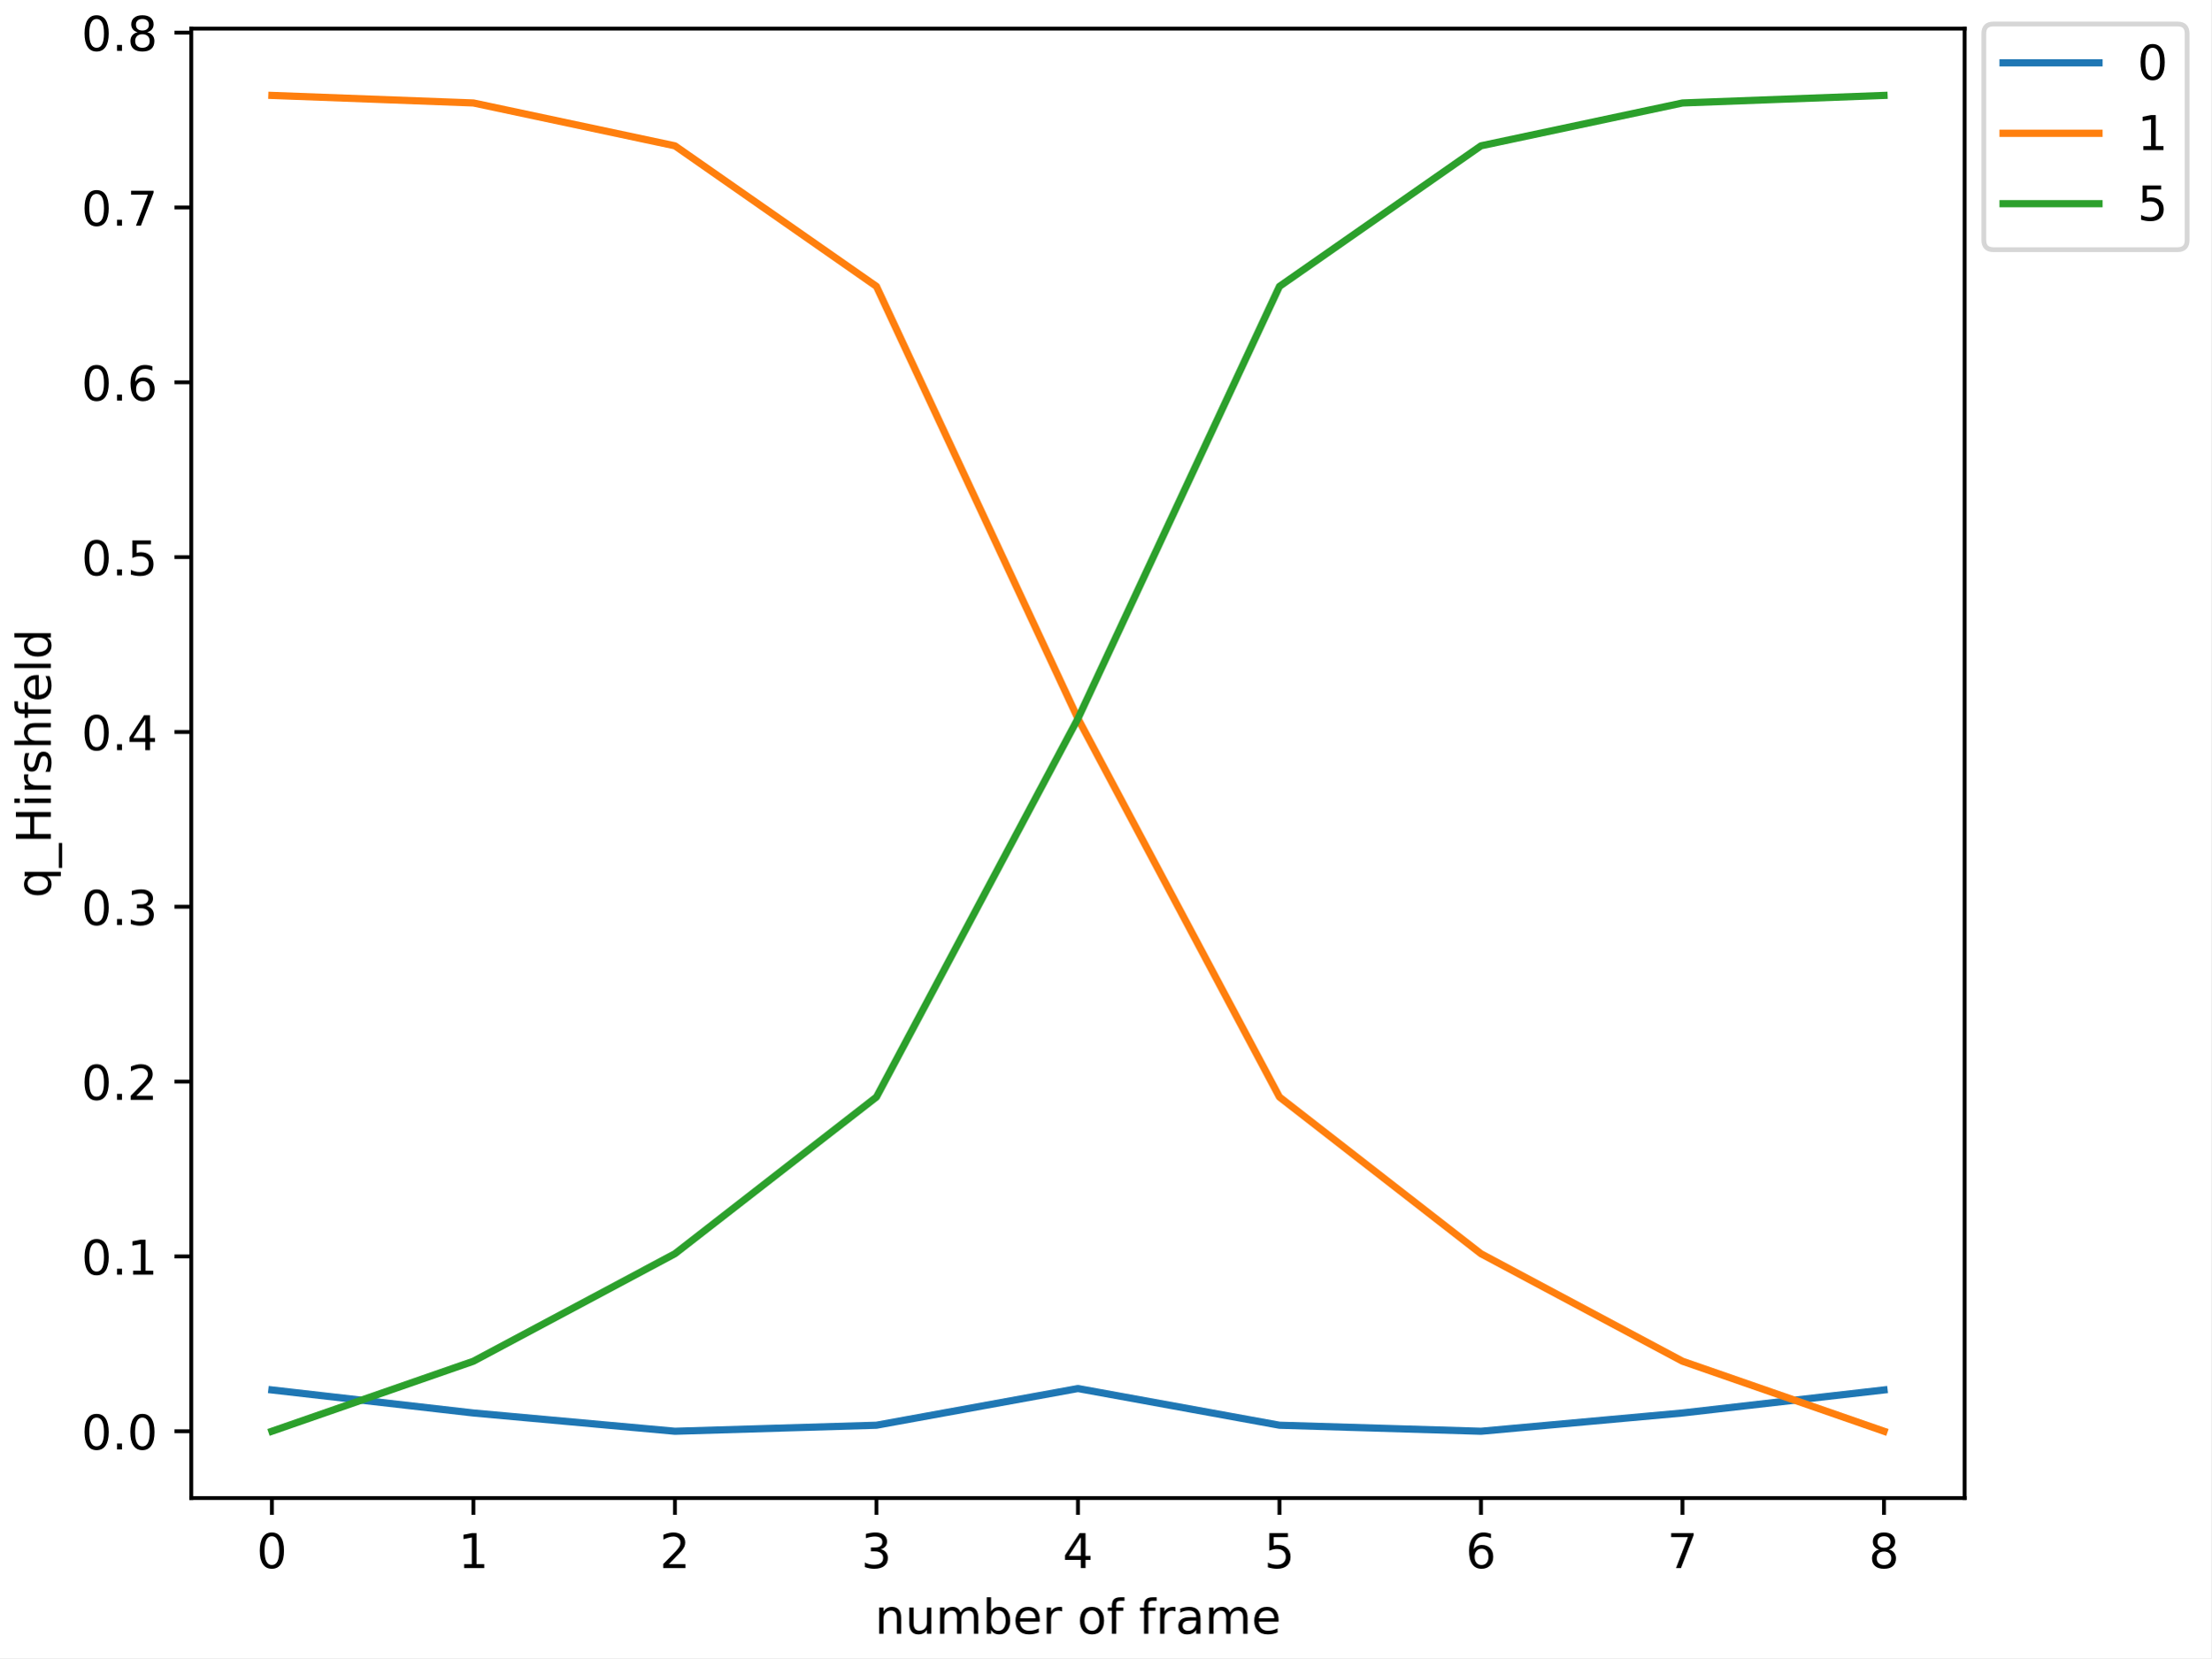
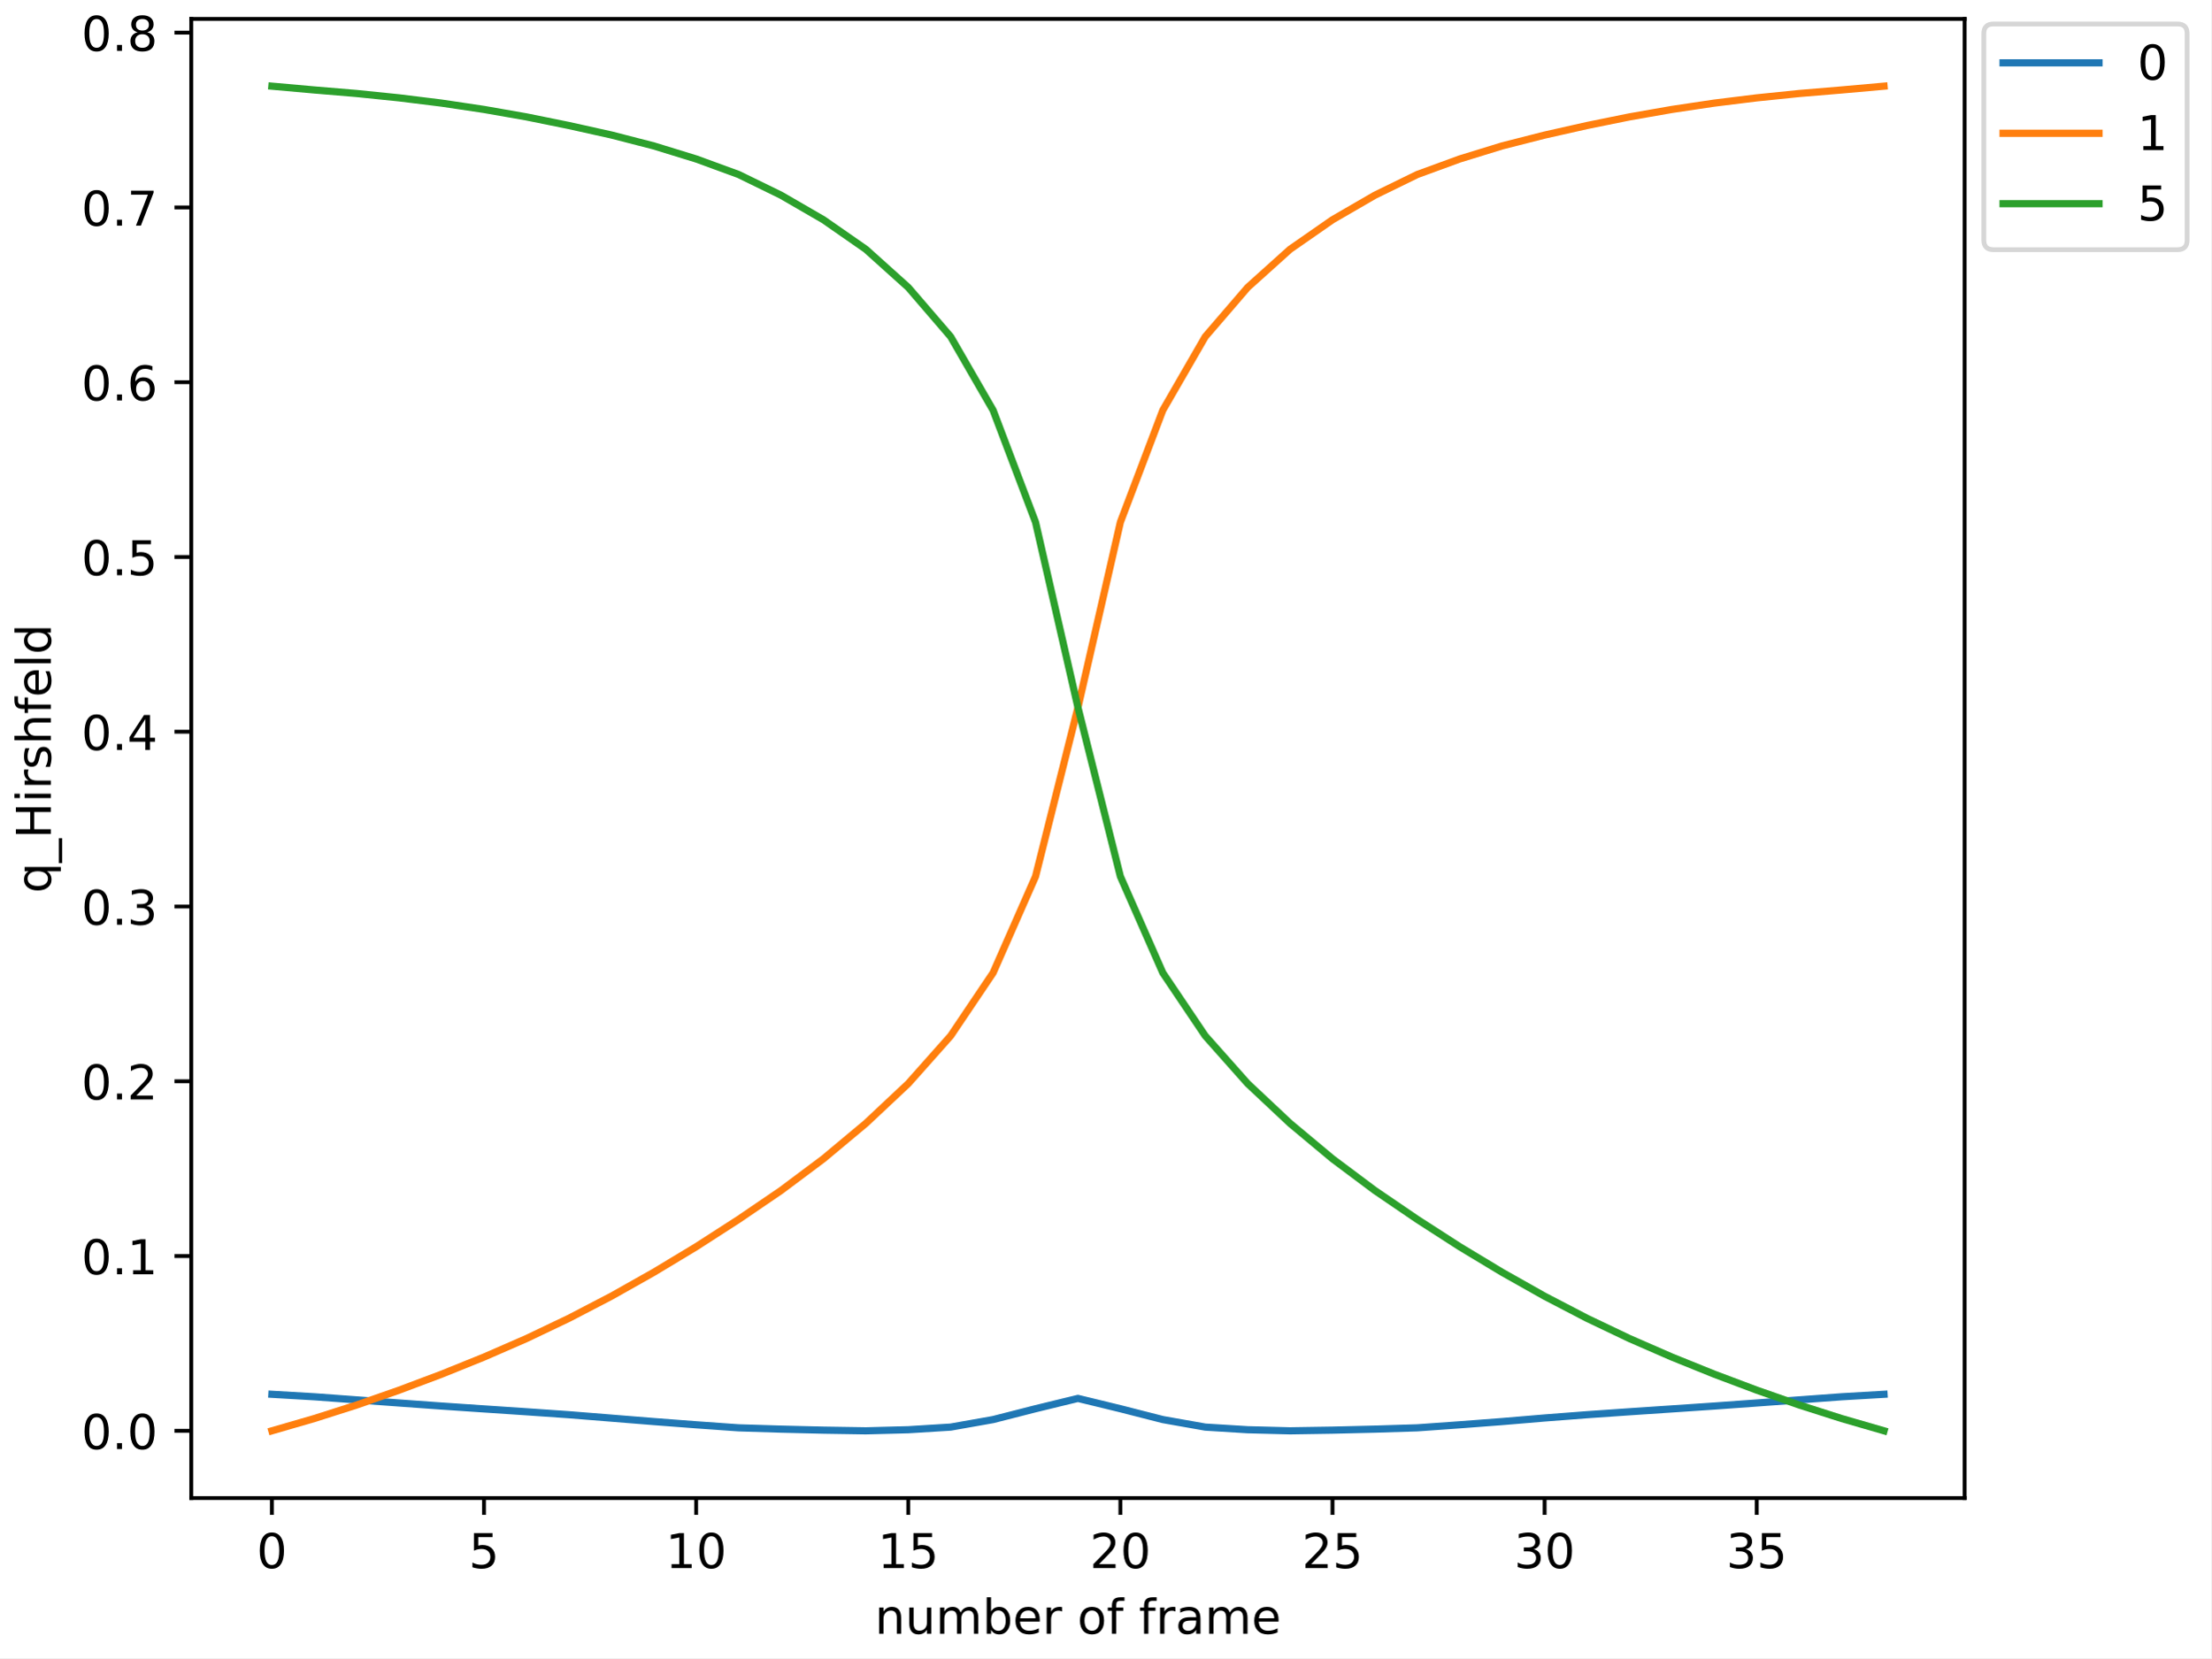
<svg xmlns="http://www.w3.org/2000/svg" xmlns:xlink="http://www.w3.org/1999/xlink" width="460.8pt" height="345.6pt" viewBox="0 0 460.8 345.6" version="1.1">
  <defs>
    <style type="text/css">*{stroke-linejoin: round; stroke-linecap: butt}</style>
  </defs>
  <g id="figure_1">
    <g id="patch_1">
      <path d="M 0 345.6  L 460.8 345.6  L 460.8 0  L 0 0  z " style="fill: #ffffff" />
    </g>
    <g id="axes_1">
      <g id="patch_2">
-         <path d="M 39.86 312.244  L 409.437 312.244  L 409.437 5.964  L 39.86 5.964  z " style="fill: #ffffff" />
+         <path d="M 39.86 312.244  L 409.437 312.244  L 409.437 3.944  L 39.86 3.944  z " style="fill: #ffffff" />
      </g>
      <g id="matplotlib.axis_1">
        <g id="xtick_1">
          <g id="line2d_1">
            <defs>
-               <path id="m6c559a8541" d="M 0 0  L 0 3.5  " style="stroke: #000000; stroke-width: 0.8" />
+               <path id="m6c565dc58a" d="M 0 0  L 0 3.5  " style="stroke: #000000; stroke-width: 0.8" />
            </defs>
            <g>
-               <use xlink:href="#m6c559a8541" x="56.659" y="312.244" style="stroke: #000000; stroke-width: 0.8" />
+               <use xlink:href="#m6c565dc58a" x="56.659" y="312.244" style="stroke: #000000; stroke-width: 0.8" />
            </g>
          </g>
          <g id="text_1">
            <g transform="translate(53.47733 326.8419) scale(0.1 -0.1)">
              <defs>
                <path id="DejaVuSans-30" d="M 2034 4250  Q 1547 4250 1301 3770  Q 1056 3291 1056 2328  Q 1056 1369 1301 889  Q 1547 409 2034 409  Q 2525 409 2770 889  Q 3016 1369 3016 2328  Q 3016 3291 2770 3770  Q 2525 4250 2034 4250  z M 2034 4750  Q 2819 4750 3233 4129  Q 3647 3509 3647 2328  Q 3647 1150 3233 529  Q 2819 -91 2034 -91  Q 1250 -91 836 529  Q 422 1150 422 2328  Q 422 3509 836 4129  Q 1250 4750 2034 4750  z " transform="scale(0.015625)" />
              </defs>
              <use xlink:href="#DejaVuSans-30" />
            </g>
          </g>
        </g>
        <g id="xtick_2">
          <g id="line2d_2">
            <g>
-               <use xlink:href="#m6c559a8541" x="98.656" y="312.244" style="stroke: #000000; stroke-width: 0.8" />
+               <use xlink:href="#m6c565dc58a" x="100.866" y="312.244" style="stroke: #000000; stroke-width: 0.8" />
            </g>
          </g>
          <g id="text_2">
-             <g transform="translate(95.47473 326.8419) scale(0.1 -0.1)">
-               <defs>
-                 <path id="DejaVuSans-31" d="M 794 531  L 1825 531  L 1825 4091  L 703 3866  L 703 4441  L 1819 4666  L 2450 4666  L 2450 531  L 3481 531  L 3481 0  L 794 0  L 794 531  z " transform="scale(0.015625)" />
-               </defs>
-               <use xlink:href="#DejaVuSans-31" />
+             <g transform="translate(97.68512 326.8419) scale(0.1 -0.1)">
+               <defs>
+                 <path id="DejaVuSans-35" d="M 691 4666  L 3169 4666  L 3169 4134  L 1269 4134  L 1269 2991  Q 1406 3038 1543 3061  Q 1681 3084 1819 3084  Q 2600 3084 3056 2656  Q 3513 2228 3513 1497  Q 3513 744 3044 326  Q 2575 -91 1722 -91  Q 1428 -91 1123 -41  Q 819 9 494 109  L 494 744  Q 775 591 1075 516  Q 1375 441 1709 441  Q 2250 441 2565 725  Q 2881 1009 2881 1497  Q 2881 1984 2565 2268  Q 2250 2553 1709 2553  Q 1456 2553 1204 2497  Q 953 2441 691 2322  L 691 4666  z " transform="scale(0.015625)" />
+               </defs>
+               <use xlink:href="#DejaVuSans-35" />
            </g>
          </g>
        </g>
        <g id="xtick_3">
          <g id="line2d_3">
            <g>
-               <use xlink:href="#m6c559a8541" x="140.653" y="312.244" style="stroke: #000000; stroke-width: 0.8" />
+               <use xlink:href="#m6c565dc58a" x="145.074" y="312.244" style="stroke: #000000; stroke-width: 0.8" />
            </g>
          </g>
          <g id="text_3">
-             <g transform="translate(137.4721 326.8419) scale(0.1 -0.1)">
-               <defs>
-                 <path id="DejaVuSans-32" d="M 1228 531  L 3431 531  L 3431 0  L 469 0  L 469 531  Q 828 903 1448 1529  Q 2069 2156 2228 2338  Q 2531 2678 2651 2914  Q 2772 3150 2772 3378  Q 2772 3750 2511 3984  Q 2250 4219 1831 4219  Q 1534 4219 1204 4116  Q 875 4013 500 3803  L 500 4441  Q 881 4594 1212 4672  Q 1544 4750 1819 4750  Q 2544 4750 2975 4387  Q 3406 4025 3406 3419  Q 3406 3131 3298 2873  Q 3191 2616 2906 2266  Q 2828 2175 2409 1742  Q 1991 1309 1228 531  z " transform="scale(0.015625)" />
-               </defs>
-               <use xlink:href="#DejaVuSans-32" />
+             <g transform="translate(138.7117 326.8419) scale(0.1 -0.1)">
+               <defs>
+                 <path id="DejaVuSans-31" d="M 794 531  L 1825 531  L 1825 4091  L 703 3866  L 703 4441  L 1819 4666  L 2450 4666  L 2450 531  L 3481 531  L 3481 0  L 794 0  L 794 531  z " transform="scale(0.015625)" />
+               </defs>
+               <use xlink:href="#DejaVuSans-31" />
+               <use xlink:href="#DejaVuSans-30" transform="translate(63.62305 0)" />
            </g>
          </g>
        </g>
        <g id="xtick_4">
          <g id="line2d_4">
            <g>
-               <use xlink:href="#m6c559a8541" x="182.651" y="312.244" style="stroke: #000000; stroke-width: 0.8" />
+               <use xlink:href="#m6c565dc58a" x="189.282" y="312.244" style="stroke: #000000; stroke-width: 0.8" />
            </g>
          </g>
          <g id="text_4">
-             <g transform="translate(179.4695 326.8419) scale(0.1 -0.1)">
-               <defs>
-                 <path id="DejaVuSans-33" d="M 2597 2516  Q 3050 2419 3304 2112  Q 3559 1806 3559 1356  Q 3559 666 3084 287  Q 2609 -91 1734 -91  Q 1441 -91 1130 -33  Q 819 25 488 141  L 488 750  Q 750 597 1062 519  Q 1375 441 1716 441  Q 2309 441 2620 675  Q 2931 909 2931 1356  Q 2931 1769 2642 2001  Q 2353 2234 1838 2234  L 1294 2234  L 1294 2753  L 1863 2753  Q 2328 2753 2575 2939  Q 2822 3125 2822 3475  Q 2822 3834 2567 4026  Q 2313 4219 1838 4219  Q 1578 4219 1281 4162  Q 984 4106 628 3988  L 628 4550  Q 988 4650 1302 4700  Q 1616 4750 1894 4750  Q 2613 4750 3031 4423  Q 3450 4097 3450 3541  Q 3450 3153 3228 2886  Q 3006 2619 2597 2516  z " transform="scale(0.015625)" />
-               </defs>
-               <use xlink:href="#DejaVuSans-33" />
+             <g transform="translate(182.9195 326.8419) scale(0.1 -0.1)">
+               <use xlink:href="#DejaVuSans-31" />
+               <use xlink:href="#DejaVuSans-35" transform="translate(63.62305 0)" />
            </g>
          </g>
        </g>
        <g id="xtick_5">
          <g id="line2d_5">
            <g>
-               <use xlink:href="#m6c559a8541" x="224.648" y="312.244" style="stroke: #000000; stroke-width: 0.8" />
+               <use xlink:href="#m6c565dc58a" x="233.49" y="312.244" style="stroke: #000000; stroke-width: 0.8" />
            </g>
          </g>
          <g id="text_5">
-             <g transform="translate(221.4669 326.8419) scale(0.1 -0.1)">
-               <defs>
-                 <path id="DejaVuSans-34" d="M 2419 4116  L 825 1625  L 2419 1625  L 2419 4116  z M 2253 4666  L 3047 4666  L 3047 1625  L 3713 1625  L 3713 1100  L 3047 1100  L 3047 0  L 2419 0  L 2419 1100  L 313 1100  L 313 1709  L 2253 4666  z " transform="scale(0.015625)" />
-               </defs>
-               <use xlink:href="#DejaVuSans-34" />
+             <g transform="translate(227.1273 326.8419) scale(0.1 -0.1)">
+               <defs>
+                 <path id="DejaVuSans-32" d="M 1228 531  L 3431 531  L 3431 0  L 469 0  L 469 531  Q 828 903 1448 1529  Q 2069 2156 2228 2338  Q 2531 2678 2651 2914  Q 2772 3150 2772 3378  Q 2772 3750 2511 3984  Q 2250 4219 1831 4219  Q 1534 4219 1204 4116  Q 875 4013 500 3803  L 500 4441  Q 881 4594 1212 4672  Q 1544 4750 1819 4750  Q 2544 4750 2975 4387  Q 3406 4025 3406 3419  Q 3406 3131 3298 2873  Q 3191 2616 2906 2266  Q 2828 2175 2409 1742  Q 1991 1309 1228 531  z " transform="scale(0.015625)" />
+               </defs>
+               <use xlink:href="#DejaVuSans-32" />
+               <use xlink:href="#DejaVuSans-30" transform="translate(63.62305 0)" />
            </g>
          </g>
        </g>
        <g id="xtick_6">
          <g id="line2d_6">
            <g>
-               <use xlink:href="#m6c559a8541" x="266.646" y="312.244" style="stroke: #000000; stroke-width: 0.8" />
+               <use xlink:href="#m6c565dc58a" x="277.698" y="312.244" style="stroke: #000000; stroke-width: 0.8" />
            </g>
          </g>
          <g id="text_6">
-             <g transform="translate(263.4644 326.8419) scale(0.1 -0.1)">
-               <defs>
-                 <path id="DejaVuSans-35" d="M 691 4666  L 3169 4666  L 3169 4134  L 1269 4134  L 1269 2991  Q 1406 3038 1543 3061  Q 1681 3084 1819 3084  Q 2600 3084 3056 2656  Q 3513 2228 3513 1497  Q 3513 744 3044 326  Q 2575 -91 1722 -91  Q 1428 -91 1123 -41  Q 819 9 494 109  L 494 744  Q 775 591 1075 516  Q 1375 441 1709 441  Q 2250 441 2565 725  Q 2881 1009 2881 1497  Q 2881 1984 2565 2268  Q 2250 2553 1709 2553  Q 1456 2553 1204 2497  Q 953 2441 691 2322  L 691 4666  z " transform="scale(0.015625)" />
-               </defs>
-               <use xlink:href="#DejaVuSans-35" />
+             <g transform="translate(271.3351 326.8419) scale(0.1 -0.1)">
+               <use xlink:href="#DejaVuSans-32" />
+               <use xlink:href="#DejaVuSans-35" transform="translate(63.62305 0)" />
            </g>
          </g>
        </g>
        <g id="xtick_7">
          <g id="line2d_7">
            <g>
-               <use xlink:href="#m6c559a8541" x="308.643" y="312.244" style="stroke: #000000; stroke-width: 0.8" />
+               <use xlink:href="#m6c565dc58a" x="321.905" y="312.244" style="stroke: #000000; stroke-width: 0.8" />
            </g>
          </g>
          <g id="text_7">
-             <g transform="translate(305.4618 326.8419) scale(0.1 -0.1)">
-               <defs>
-                 <path id="DejaVuSans-36" d="M 2113 2584  Q 1688 2584 1439 2293  Q 1191 2003 1191 1497  Q 1191 994 1439 701  Q 1688 409 2113 409  Q 2538 409 2786 701  Q 3034 994 3034 1497  Q 3034 2003 2786 2293  Q 2538 2584 2113 2584  z M 3366 4563  L 3366 3988  Q 3128 4100 2886 4159  Q 2644 4219 2406 4219  Q 1781 4219 1451 3797  Q 1122 3375 1075 2522  Q 1259 2794 1537 2939  Q 1816 3084 2150 3084  Q 2853 3084 3261 2657  Q 3669 2231 3669 1497  Q 3669 778 3244 343  Q 2819 -91 2113 -91  Q 1303 -91 875 529  Q 447 1150 447 2328  Q 447 3434 972 4092  Q 1497 4750 2381 4750  Q 2619 4750 2861 4703  Q 3103 4656 3366 4563  z " transform="scale(0.015625)" />
-               </defs>
-               <use xlink:href="#DejaVuSans-36" />
+             <g transform="translate(315.5428 326.8419) scale(0.1 -0.1)">
+               <defs>
+                 <path id="DejaVuSans-33" d="M 2597 2516  Q 3050 2419 3304 2112  Q 3559 1806 3559 1356  Q 3559 666 3084 287  Q 2609 -91 1734 -91  Q 1441 -91 1130 -33  Q 819 25 488 141  L 488 750  Q 750 597 1062 519  Q 1375 441 1716 441  Q 2309 441 2620 675  Q 2931 909 2931 1356  Q 2931 1769 2642 2001  Q 2353 2234 1838 2234  L 1294 2234  L 1294 2753  L 1863 2753  Q 2328 2753 2575 2939  Q 2822 3125 2822 3475  Q 2822 3834 2567 4026  Q 2313 4219 1838 4219  Q 1578 4219 1281 4162  Q 984 4106 628 3988  L 628 4550  Q 988 4650 1302 4700  Q 1616 4750 1894 4750  Q 2613 4750 3031 4423  Q 3450 4097 3450 3541  Q 3450 3153 3228 2886  Q 3006 2619 2597 2516  z " transform="scale(0.015625)" />
+               </defs>
+               <use xlink:href="#DejaVuSans-33" />
+               <use xlink:href="#DejaVuSans-30" transform="translate(63.62305 0)" />
            </g>
          </g>
        </g>
        <g id="xtick_8">
          <g id="line2d_8">
            <g>
-               <use xlink:href="#m6c559a8541" x="350.64" y="312.244" style="stroke: #000000; stroke-width: 0.8" />
+               <use xlink:href="#m6c565dc58a" x="366.113" y="312.244" style="stroke: #000000; stroke-width: 0.8" />
            </g>
          </g>
          <g id="text_8">
-             <g transform="translate(347.4592 326.8419) scale(0.1 -0.1)">
-               <defs>
-                 <path id="DejaVuSans-37" d="M 525 4666  L 3525 4666  L 3525 4397  L 1831 0  L 1172 0  L 2766 4134  L 525 4134  L 525 4666  z " transform="scale(0.015625)" />
-               </defs>
-               <use xlink:href="#DejaVuSans-37" />
-             </g>
-           </g>
-         </g>
-         <g id="xtick_9">
-           <g id="line2d_9">
-             <g>
-               <use xlink:href="#m6c559a8541" x="392.638" y="312.244" style="stroke: #000000; stroke-width: 0.8" />
-             </g>
-           </g>
-           <g id="text_9">
-             <g transform="translate(389.4566 326.8419) scale(0.1 -0.1)">
-               <defs>
-                 <path id="DejaVuSans-38" d="M 2034 2216  Q 1584 2216 1326 1975  Q 1069 1734 1069 1313  Q 1069 891 1326 650  Q 1584 409 2034 409  Q 2484 409 2743 651  Q 3003 894 3003 1313  Q 3003 1734 2745 1975  Q 2488 2216 2034 2216  z M 1403 2484  Q 997 2584 770 2862  Q 544 3141 544 3541  Q 544 4100 942 4425  Q 1341 4750 2034 4750  Q 2731 4750 3128 4425  Q 3525 4100 3525 3541  Q 3525 3141 3298 2862  Q 3072 2584 2669 2484  Q 3125 2378 3379 2068  Q 3634 1759 3634 1313  Q 3634 634 3220 271  Q 2806 -91 2034 -91  Q 1263 -91 848 271  Q 434 634 434 1313  Q 434 1759 690 2068  Q 947 2378 1403 2484  z M 1172 3481  Q 1172 3119 1398 2916  Q 1625 2713 2034 2713  Q 2441 2713 2670 2916  Q 2900 3119 2900 3481  Q 2900 3844 2670 4047  Q 2441 4250 2034 4250  Q 1625 4250 1398 4047  Q 1172 3844 1172 3481  z " transform="scale(0.015625)" />
-               </defs>
-               <use xlink:href="#DejaVuSans-38" />
-             </g>
-           </g>
-         </g>
-         <g id="text_10">
+             <g transform="translate(359.7506 326.8419) scale(0.1 -0.1)">
+               <use xlink:href="#DejaVuSans-33" />
+               <use xlink:href="#DejaVuSans-35" transform="translate(63.62305 0)" />
+             </g>
+           </g>
+         </g>
+         <g id="text_9">
          <g transform="translate(182.3099 340.5201) scale(0.1 -0.1)">
            <defs>
              <path id="DejaVuSans-6e" d="M 3513 2113  L 3513 0  L 2938 0  L 2938 2094  Q 2938 2591 2744 2837  Q 2550 3084 2163 3084  Q 1697 3084 1428 2787  Q 1159 2491 1159 1978  L 1159 0  L 581 0  L 581 3500  L 1159 3500  L 1159 2956  Q 1366 3272 1645 3428  Q 1925 3584 2291 3584  Q 2894 3584 3203 3211  Q 3513 2838 3513 2113  z " transform="scale(0.015625)" />
              <path id="DejaVuSans-75" d="M 544 1381  L 544 3500  L 1119 3500  L 1119 1403  Q 1119 906 1312 657  Q 1506 409 1894 409  Q 2359 409 2629 706  Q 2900 1003 2900 1516  L 2900 3500  L 3475 3500  L 3475 0  L 2900 0  L 2900 538  Q 2691 219 2414 64  Q 2138 -91 1772 -91  Q 1169 -91 856 284  Q 544 659 544 1381  z M 1991 3584  L 1991 3584  z " transform="scale(0.015625)" />
              <path id="DejaVuSans-6d" d="M 3328 2828  Q 3544 3216 3844 3400  Q 4144 3584 4550 3584  Q 5097 3584 5394 3201  Q 5691 2819 5691 2113  L 5691 0  L 5113 0  L 5113 2094  Q 5113 2597 4934 2840  Q 4756 3084 4391 3084  Q 3944 3084 3684 2787  Q 3425 2491 3425 1978  L 3425 0  L 2847 0  L 2847 2094  Q 2847 2600 2669 2842  Q 2491 3084 2119 3084  Q 1678 3084 1418 2786  Q 1159 2488 1159 1978  L 1159 0  L 581 0  L 581 3500  L 1159 3500  L 1159 2956  Q 1356 3278 1631 3431  Q 1906 3584 2284 3584  Q 2666 3584 2933 3390  Q 3200 3197 3328 2828  z " transform="scale(0.015625)" />
              <path id="DejaVuSans-62" d="M 3116 1747  Q 3116 2381 2855 2742  Q 2594 3103 2138 3103  Q 1681 3103 1420 2742  Q 1159 2381 1159 1747  Q 1159 1113 1420 752  Q 1681 391 2138 391  Q 2594 391 2855 752  Q 3116 1113 3116 1747  z M 1159 2969  Q 1341 3281 1617 3432  Q 1894 3584 2278 3584  Q 2916 3584 3314 3078  Q 3713 2572 3713 1747  Q 3713 922 3314 415  Q 2916 -91 2278 -91  Q 1894 -91 1617 61  Q 1341 213 1159 525  L 1159 0  L 581 0  L 581 4863  L 1159 4863  L 1159 2969  z " transform="scale(0.015625)" />
              <path id="DejaVuSans-65" d="M 3597 1894  L 3597 1613  L 953 1613  Q 991 1019 1311 708  Q 1631 397 2203 397  Q 2534 397 2845 478  Q 3156 559 3463 722  L 3463 178  Q 3153 47 2828 -22  Q 2503 -91 2169 -91  Q 1331 -91 842 396  Q 353 884 353 1716  Q 353 2575 817 3079  Q 1281 3584 2069 3584  Q 2775 3584 3186 3129  Q 3597 2675 3597 1894  z M 3022 2063  Q 3016 2534 2758 2815  Q 2500 3097 2075 3097  Q 1594 3097 1305 2825  Q 1016 2553 972 2059  L 3022 2063  z " transform="scale(0.015625)" />
              <path id="DejaVuSans-72" d="M 2631 2963  Q 2534 3019 2420 3045  Q 2306 3072 2169 3072  Q 1681 3072 1420 2755  Q 1159 2438 1159 1844  L 1159 0  L 581 0  L 581 3500  L 1159 3500  L 1159 2956  Q 1341 3275 1631 3429  Q 1922 3584 2338 3584  Q 2397 3584 2469 3576  Q 2541 3569 2628 3553  L 2631 2963  z " transform="scale(0.015625)" />
              <path id="DejaVuSans-20" transform="scale(0.015625)" />
              <path id="DejaVuSans-6f" d="M 1959 3097  Q 1497 3097 1228 2736  Q 959 2375 959 1747  Q 959 1119 1226 758  Q 1494 397 1959 397  Q 2419 397 2687 759  Q 2956 1122 2956 1747  Q 2956 2369 2687 2733  Q 2419 3097 1959 3097  z M 1959 3584  Q 2709 3584 3137 3096  Q 3566 2609 3566 1747  Q 3566 888 3137 398  Q 2709 -91 1959 -91  Q 1206 -91 779 398  Q 353 888 353 1747  Q 353 2609 779 3096  Q 1206 3584 1959 3584  z " transform="scale(0.015625)" />
              <path id="DejaVuSans-66" d="M 2375 4863  L 2375 4384  L 1825 4384  Q 1516 4384 1395 4259  Q 1275 4134 1275 3809  L 1275 3500  L 2222 3500  L 2222 3053  L 1275 3053  L 1275 0  L 697 0  L 697 3053  L 147 3053  L 147 3500  L 697 3500  L 697 3744  Q 697 4328 969 4595  Q 1241 4863 1831 4863  L 2375 4863  z " transform="scale(0.015625)" />
              <path id="DejaVuSans-61" d="M 2194 1759  Q 1497 1759 1228 1600  Q 959 1441 959 1056  Q 959 750 1161 570  Q 1363 391 1709 391  Q 2188 391 2477 730  Q 2766 1069 2766 1631  L 2766 1759  L 2194 1759  z M 3341 1997  L 3341 0  L 2766 0  L 2766 531  Q 2569 213 2275 61  Q 1981 -91 1556 -91  Q 1019 -91 701 211  Q 384 513 384 1019  Q 384 1609 779 1909  Q 1175 2209 1959 2209  L 2766 2209  L 2766 2266  Q 2766 2663 2505 2880  Q 2244 3097 1772 3097  Q 1472 3097 1187 3025  Q 903 2953 641 2809  L 641 3341  Q 956 3463 1253 3523  Q 1550 3584 1831 3584  Q 2591 3584 2966 3190  Q 3341 2797 3341 1997  z " transform="scale(0.015625)" />
            </defs>
            <use xlink:href="#DejaVuSans-6e" />
            <use xlink:href="#DejaVuSans-75" transform="translate(63.37891 0)" />
            <use xlink:href="#DejaVuSans-6d" transform="translate(126.7578 0)" />
            <use xlink:href="#DejaVuSans-62" transform="translate(224.1699 0)" />
            <use xlink:href="#DejaVuSans-65" transform="translate(287.6465 0)" />
            <use xlink:href="#DejaVuSans-72" transform="translate(349.1699 0)" />
            <use xlink:href="#DejaVuSans-20" transform="translate(390.2832 0)" />
            <use xlink:href="#DejaVuSans-6f" transform="translate(422.0703 0)" />
            <use xlink:href="#DejaVuSans-66" transform="translate(483.252 0)" />
            <use xlink:href="#DejaVuSans-20" transform="translate(518.457 0)" />
            <use xlink:href="#DejaVuSans-66" transform="translate(550.2441 0)" />
            <use xlink:href="#DejaVuSans-72" transform="translate(585.4492 0)" />
            <use xlink:href="#DejaVuSans-61" transform="translate(626.5625 0)" />
            <use xlink:href="#DejaVuSans-6d" transform="translate(687.8418 0)" />
            <use xlink:href="#DejaVuSans-65" transform="translate(785.2539 0)" />
          </g>
        </g>
      </g>
      <g id="matplotlib.axis_2">
        <g id="ytick_1">
+           <g id="line2d_9">
+             <defs>
+               <path id="maf5ebe5aaa" d="M 0 0  L -3.5 0  " style="stroke: #000000; stroke-width: 0.8" />
+             </defs>
+             <g>
+               <use xlink:href="#maf5ebe5aaa" x="39.86" y="298.23" style="stroke: #000000; stroke-width: 0.8" />
+             </g>
+           </g>
+           <g id="text_10">
+             <g transform="translate(16.95649 302.0291) scale(0.1 -0.1)">
+               <defs>
+                 <path id="DejaVuSans-2e" d="M 684 794  L 1344 794  L 1344 0  L 684 0  L 684 794  z " transform="scale(0.015625)" />
+               </defs>
+               <use xlink:href="#DejaVuSans-30" />
+               <use xlink:href="#DejaVuSans-2e" transform="translate(63.62305 0)" />
+               <use xlink:href="#DejaVuSans-30" transform="translate(95.41016 0)" />
+             </g>
+           </g>
+         </g>
+         <g id="ytick_2">
          <g id="line2d_10">
-             <defs>
-               <path id="mf432e31118" d="M 0 0  L -3.5 0  " style="stroke: #000000; stroke-width: 0.8" />
-             </defs>
-             <g>
-               <use xlink:href="#mf432e31118" x="39.86" y="298.322" style="stroke: #000000; stroke-width: 0.8" />
+             <g>
+               <use xlink:href="#maf5ebe5aaa" x="39.86" y="261.802" style="stroke: #000000; stroke-width: 0.8" />
            </g>
          </g>
          <g id="text_11">
-             <g transform="translate(16.95649 302.1209) scale(0.1 -0.1)">
-               <defs>
-                 <path id="DejaVuSans-2e" d="M 684 794  L 1344 794  L 1344 0  L 684 0  L 684 794  z " transform="scale(0.015625)" />
-               </defs>
-               <use xlink:href="#DejaVuSans-30" />
-               <use xlink:href="#DejaVuSans-2e" transform="translate(63.62305 0)" />
-               <use xlink:href="#DejaVuSans-30" transform="translate(95.41016 0)" />
-             </g>
-           </g>
-         </g>
-         <g id="ytick_2">
+             <g transform="translate(16.95649 265.6007) scale(0.1 -0.1)">
+               <use xlink:href="#DejaVuSans-30" />
+               <use xlink:href="#DejaVuSans-2e" transform="translate(63.62305 0)" />
+               <use xlink:href="#DejaVuSans-31" transform="translate(95.41016 0)" />
+             </g>
+           </g>
+         </g>
+         <g id="ytick_3">
          <g id="line2d_11">
            <g>
-               <use xlink:href="#mf432e31118" x="39.86" y="261.881" style="stroke: #000000; stroke-width: 0.8" />
+               <use xlink:href="#maf5ebe5aaa" x="39.86" y="225.373" style="stroke: #000000; stroke-width: 0.8" />
            </g>
          </g>
          <g id="text_12">
-             <g transform="translate(16.95649 265.6807) scale(0.1 -0.1)">
-               <use xlink:href="#DejaVuSans-30" />
-               <use xlink:href="#DejaVuSans-2e" transform="translate(63.62305 0)" />
-               <use xlink:href="#DejaVuSans-31" transform="translate(95.41016 0)" />
-             </g>
-           </g>
-         </g>
-         <g id="ytick_3">
+             <g transform="translate(16.95649 229.1724) scale(0.1 -0.1)">
+               <use xlink:href="#DejaVuSans-30" />
+               <use xlink:href="#DejaVuSans-2e" transform="translate(63.62305 0)" />
+               <use xlink:href="#DejaVuSans-32" transform="translate(95.41016 0)" />
+             </g>
+           </g>
+         </g>
+         <g id="ytick_4">
          <g id="line2d_12">
            <g>
-               <use xlink:href="#mf432e31118" x="39.86" y="225.441" style="stroke: #000000; stroke-width: 0.8" />
+               <use xlink:href="#maf5ebe5aaa" x="39.86" y="188.945" style="stroke: #000000; stroke-width: 0.8" />
            </g>
          </g>
          <g id="text_13">
-             <g transform="translate(16.95649 229.2404) scale(0.1 -0.1)">
-               <use xlink:href="#DejaVuSans-30" />
-               <use xlink:href="#DejaVuSans-2e" transform="translate(63.62305 0)" />
-               <use xlink:href="#DejaVuSans-32" transform="translate(95.41016 0)" />
-             </g>
-           </g>
-         </g>
-         <g id="ytick_4">
+             <g transform="translate(16.95649 192.744) scale(0.1 -0.1)">
+               <use xlink:href="#DejaVuSans-30" />
+               <use xlink:href="#DejaVuSans-2e" transform="translate(63.62305 0)" />
+               <use xlink:href="#DejaVuSans-33" transform="translate(95.41016 0)" />
+             </g>
+           </g>
+         </g>
+         <g id="ytick_5">
          <g id="line2d_13">
            <g>
-               <use xlink:href="#mf432e31118" x="39.86" y="189.001" style="stroke: #000000; stroke-width: 0.8" />
+               <use xlink:href="#maf5ebe5aaa" x="39.86" y="152.516" style="stroke: #000000; stroke-width: 0.8" />
            </g>
          </g>
          <g id="text_14">
-             <g transform="translate(16.95649 192.8002) scale(0.1 -0.1)">
-               <use xlink:href="#DejaVuSans-30" />
-               <use xlink:href="#DejaVuSans-2e" transform="translate(63.62305 0)" />
-               <use xlink:href="#DejaVuSans-33" transform="translate(95.41016 0)" />
-             </g>
-           </g>
-         </g>
-         <g id="ytick_5">
+             <g transform="translate(16.95649 156.3157) scale(0.1 -0.1)">
+               <defs>
+                 <path id="DejaVuSans-34" d="M 2419 4116  L 825 1625  L 2419 1625  L 2419 4116  z M 2253 4666  L 3047 4666  L 3047 1625  L 3713 1625  L 3713 1100  L 3047 1100  L 3047 0  L 2419 0  L 2419 1100  L 313 1100  L 313 1709  L 2253 4666  z " transform="scale(0.015625)" />
+               </defs>
+               <use xlink:href="#DejaVuSans-30" />
+               <use xlink:href="#DejaVuSans-2e" transform="translate(63.62305 0)" />
+               <use xlink:href="#DejaVuSans-34" transform="translate(95.41016 0)" />
+             </g>
+           </g>
+         </g>
+         <g id="ytick_6">
          <g id="line2d_14">
            <g>
-               <use xlink:href="#mf432e31118" x="39.86" y="152.561" style="stroke: #000000; stroke-width: 0.8" />
+               <use xlink:href="#maf5ebe5aaa" x="39.86" y="116.088" style="stroke: #000000; stroke-width: 0.8" />
            </g>
          </g>
          <g id="text_15">
-             <g transform="translate(16.95649 156.3599) scale(0.1 -0.1)">
-               <use xlink:href="#DejaVuSans-30" />
-               <use xlink:href="#DejaVuSans-2e" transform="translate(63.62305 0)" />
-               <use xlink:href="#DejaVuSans-34" transform="translate(95.41016 0)" />
-             </g>
-           </g>
-         </g>
-         <g id="ytick_6">
+             <g transform="translate(16.95649 119.8873) scale(0.1 -0.1)">
+               <use xlink:href="#DejaVuSans-30" />
+               <use xlink:href="#DejaVuSans-2e" transform="translate(63.62305 0)" />
+               <use xlink:href="#DejaVuSans-35" transform="translate(95.41016 0)" />
+             </g>
+           </g>
+         </g>
+         <g id="ytick_7">
          <g id="line2d_15">
            <g>
-               <use xlink:href="#mf432e31118" x="39.86" y="116.12" style="stroke: #000000; stroke-width: 0.8" />
+               <use xlink:href="#maf5ebe5aaa" x="39.86" y="79.66" style="stroke: #000000; stroke-width: 0.8" />
            </g>
          </g>
          <g id="text_16">
-             <g transform="translate(16.95649 119.9197) scale(0.1 -0.1)">
-               <use xlink:href="#DejaVuSans-30" />
-               <use xlink:href="#DejaVuSans-2e" transform="translate(63.62305 0)" />
-               <use xlink:href="#DejaVuSans-35" transform="translate(95.41016 0)" />
-             </g>
-           </g>
-         </g>
-         <g id="ytick_7">
+             <g transform="translate(16.95649 83.45898) scale(0.1 -0.1)">
+               <defs>
+                 <path id="DejaVuSans-36" d="M 2113 2584  Q 1688 2584 1439 2293  Q 1191 2003 1191 1497  Q 1191 994 1439 701  Q 1688 409 2113 409  Q 2538 409 2786 701  Q 3034 994 3034 1497  Q 3034 2003 2786 2293  Q 2538 2584 2113 2584  z M 3366 4563  L 3366 3988  Q 3128 4100 2886 4159  Q 2644 4219 2406 4219  Q 1781 4219 1451 3797  Q 1122 3375 1075 2522  Q 1259 2794 1537 2939  Q 1816 3084 2150 3084  Q 2853 3084 3261 2657  Q 3669 2231 3669 1497  Q 3669 778 3244 343  Q 2819 -91 2113 -91  Q 1303 -91 875 529  Q 447 1150 447 2328  Q 447 3434 972 4092  Q 1497 4750 2381 4750  Q 2619 4750 2861 4703  Q 3103 4656 3366 4563  z " transform="scale(0.015625)" />
+               </defs>
+               <use xlink:href="#DejaVuSans-30" />
+               <use xlink:href="#DejaVuSans-2e" transform="translate(63.62305 0)" />
+               <use xlink:href="#DejaVuSans-36" transform="translate(95.41016 0)" />
+             </g>
+           </g>
+         </g>
+         <g id="ytick_8">
          <g id="line2d_16">
            <g>
-               <use xlink:href="#mf432e31118" x="39.86" y="79.68" style="stroke: #000000; stroke-width: 0.8" />
+               <use xlink:href="#maf5ebe5aaa" x="39.86" y="43.231" style="stroke: #000000; stroke-width: 0.8" />
            </g>
          </g>
          <g id="text_17">
-             <g transform="translate(16.95649 83.47946) scale(0.1 -0.1)">
-               <use xlink:href="#DejaVuSans-30" />
-               <use xlink:href="#DejaVuSans-2e" transform="translate(63.62305 0)" />
-               <use xlink:href="#DejaVuSans-36" transform="translate(95.41016 0)" />
-             </g>
-           </g>
-         </g>
-         <g id="ytick_8">
+             <g transform="translate(16.95649 47.03063) scale(0.1 -0.1)">
+               <defs>
+                 <path id="DejaVuSans-37" d="M 525 4666  L 3525 4666  L 3525 4397  L 1831 0  L 1172 0  L 2766 4134  L 525 4134  L 525 4666  z " transform="scale(0.015625)" />
+               </defs>
+               <use xlink:href="#DejaVuSans-30" />
+               <use xlink:href="#DejaVuSans-2e" transform="translate(63.62305 0)" />
+               <use xlink:href="#DejaVuSans-37" transform="translate(95.41016 0)" />
+             </g>
+           </g>
+         </g>
+         <g id="ytick_9">
          <g id="line2d_17">
            <g>
-               <use xlink:href="#mf432e31118" x="39.86" y="43.24" style="stroke: #000000; stroke-width: 0.8" />
+               <use xlink:href="#maf5ebe5aaa" x="39.86" y="6.803" style="stroke: #000000; stroke-width: 0.8" />
            </g>
          </g>
          <g id="text_18">
-             <g transform="translate(16.95649 47.03922) scale(0.1 -0.1)">
-               <use xlink:href="#DejaVuSans-30" />
-               <use xlink:href="#DejaVuSans-2e" transform="translate(63.62305 0)" />
-               <use xlink:href="#DejaVuSans-37" transform="translate(95.41016 0)" />
-             </g>
-           </g>
-         </g>
-         <g id="ytick_9">
-           <g id="line2d_18">
-             <g>
-               <use xlink:href="#mf432e31118" x="39.86" y="6.8" style="stroke: #000000; stroke-width: 0.8" />
-             </g>
-           </g>
-           <g id="text_19">
-             <g transform="translate(16.95649 10.59898) scale(0.1 -0.1)">
+             <g transform="translate(16.95649 10.60227) scale(0.1 -0.1)">
+               <defs>
+                 <path id="DejaVuSans-38" d="M 2034 2216  Q 1584 2216 1326 1975  Q 1069 1734 1069 1313  Q 1069 891 1326 650  Q 1584 409 2034 409  Q 2484 409 2743 651  Q 3003 894 3003 1313  Q 3003 1734 2745 1975  Q 2488 2216 2034 2216  z M 1403 2484  Q 997 2584 770 2862  Q 544 3141 544 3541  Q 544 4100 942 4425  Q 1341 4750 2034 4750  Q 2731 4750 3128 4425  Q 3525 4100 3525 3541  Q 3525 3141 3298 2862  Q 3072 2584 2669 2484  Q 3125 2378 3379 2068  Q 3634 1759 3634 1313  Q 3634 634 3220 271  Q 2806 -91 2034 -91  Q 1263 -91 848 271  Q 434 634 434 1313  Q 434 1759 690 2068  Q 947 2378 1403 2484  z M 1172 3481  Q 1172 3119 1398 2916  Q 1625 2713 2034 2713  Q 2441 2713 2670 2916  Q 2900 3119 2900 3481  Q 2900 3844 2670 4047  Q 2441 4250 2034 4250  Q 1625 4250 1398 4047  Q 1172 3844 1172 3481  z " transform="scale(0.015625)" />
+               </defs>
              <use xlink:href="#DejaVuSans-30" />
              <use xlink:href="#DejaVuSans-2e" transform="translate(63.62305 0)" />
              <use xlink:href="#DejaVuSans-38" transform="translate(95.41016 0)" />
            </g>
          </g>
        </g>
-         <g id="text_20">
-           <g transform="translate(10.59868 187.1559) rotate(-90) scale(0.1 -0.1)">
+         <g id="text_19">
+           <g transform="translate(10.59868 186.146) rotate(-90) scale(0.1 -0.1)">
            <defs>
              <path id="DejaVuSans-71" d="M 947 1747  Q 947 1113 1208 752  Q 1469 391 1925 391  Q 2381 391 2643 752  Q 2906 1113 2906 1747  Q 2906 2381 2643 2742  Q 2381 3103 1925 3103  Q 1469 3103 1208 2742  Q 947 2381 947 1747  z M 2906 525  Q 2725 213 2448 61  Q 2172 -91 1784 -91  Q 1150 -91 751 415  Q 353 922 353 1747  Q 353 2572 751 3078  Q 1150 3584 1784 3584  Q 2172 3584 2448 3432  Q 2725 3281 2906 2969  L 2906 3500  L 3481 3500  L 3481 -1331  L 2906 -1331  L 2906 525  z " transform="scale(0.015625)" />
              <path id="DejaVuSans-5f" d="M 3263 -1063  L 3263 -1509  L -63 -1509  L -63 -1063  L 3263 -1063  z " transform="scale(0.015625)" />
              <path id="DejaVuSans-48" d="M 628 4666  L 1259 4666  L 1259 2753  L 3553 2753  L 3553 4666  L 4184 4666  L 4184 0  L 3553 0  L 3553 2222  L 1259 2222  L 1259 0  L 628 0  L 628 4666  z " transform="scale(0.015625)" />
              <path id="DejaVuSans-69" d="M 603 3500  L 1178 3500  L 1178 0  L 603 0  L 603 3500  z M 603 4863  L 1178 4863  L 1178 4134  L 603 4134  L 603 4863  z " transform="scale(0.015625)" />
              <path id="DejaVuSans-73" d="M 2834 3397  L 2834 2853  Q 2591 2978 2328 3040  Q 2066 3103 1784 3103  Q 1356 3103 1142 2972  Q 928 2841 928 2578  Q 928 2378 1081 2264  Q 1234 2150 1697 2047  L 1894 2003  Q 2506 1872 2764 1633  Q 3022 1394 3022 966  Q 3022 478 2636 193  Q 2250 -91 1575 -91  Q 1294 -91 989 -36  Q 684 19 347 128  L 347 722  Q 666 556 975 473  Q 1284 391 1588 391  Q 1994 391 2212 530  Q 2431 669 2431 922  Q 2431 1156 2273 1281  Q 2116 1406 1581 1522  L 1381 1569  Q 847 1681 609 1914  Q 372 2147 372 2553  Q 372 3047 722 3315  Q 1072 3584 1716 3584  Q 2034 3584 2315 3537  Q 2597 3491 2834 3397  z " transform="scale(0.015625)" />
              <path id="DejaVuSans-68" d="M 3513 2113  L 3513 0  L 2938 0  L 2938 2094  Q 2938 2591 2744 2837  Q 2550 3084 2163 3084  Q 1697 3084 1428 2787  Q 1159 2491 1159 1978  L 1159 0  L 581 0  L 581 4863  L 1159 4863  L 1159 2956  Q 1366 3272 1645 3428  Q 1925 3584 2291 3584  Q 2894 3584 3203 3211  Q 3513 2838 3513 2113  z " transform="scale(0.015625)" />
              <path id="DejaVuSans-6c" d="M 603 4863  L 1178 4863  L 1178 0  L 603 0  L 603 4863  z " transform="scale(0.015625)" />
              <path id="DejaVuSans-64" d="M 2906 2969  L 2906 4863  L 3481 4863  L 3481 0  L 2906 0  L 2906 525  Q 2725 213 2448 61  Q 2172 -91 1784 -91  Q 1150 -91 751 415  Q 353 922 353 1747  Q 353 2572 751 3078  Q 1150 3584 1784 3584  Q 2172 3584 2448 3432  Q 2725 3281 2906 2969  z M 947 1747  Q 947 1113 1208 752  Q 1469 391 1925 391  Q 2381 391 2643 752  Q 2906 1113 2906 1747  Q 2906 2381 2643 2742  Q 2381 3103 1925 3103  Q 1469 3103 1208 2742  Q 947 2381 947 1747  z " transform="scale(0.015625)" />
            </defs>
            <use xlink:href="#DejaVuSans-71" />
            <use xlink:href="#DejaVuSans-5f" transform="translate(63.47656 0)" />
            <use xlink:href="#DejaVuSans-48" transform="translate(113.4766 0)" />
            <use xlink:href="#DejaVuSans-69" transform="translate(188.6719 0)" />
            <use xlink:href="#DejaVuSans-72" transform="translate(216.4551 0)" />
            <use xlink:href="#DejaVuSans-73" transform="translate(257.5684 0)" />
            <use xlink:href="#DejaVuSans-68" transform="translate(309.668 0)" />
            <use xlink:href="#DejaVuSans-66" transform="translate(373.0469 0)" />
            <use xlink:href="#DejaVuSans-65" transform="translate(408.252 0)" />
            <use xlink:href="#DejaVuSans-6c" transform="translate(469.7754 0)" />
            <use xlink:href="#DejaVuSans-64" transform="translate(497.5586 0)" />
          </g>
        </g>
      </g>
+       <g id="line2d_18">
+         <path d="M 56.659 290.616  L 65.5 291.132  L 74.342 291.781  L 83.183 292.429  L 92.025 293.065  L 100.866 293.666  L 109.708 294.257  L 118.549 294.87  L 127.391 295.584  L 136.233 296.299  L 145.074 296.974  L 153.916 297.604  L 162.757 297.878  L 171.599 298.089  L 180.44 298.23  L 189.282 298.002  L 198.124 297.452  L 206.965 295.885  L 215.807 293.625  L 224.648 291.473  L 233.49 293.625  L 242.331 295.885  L 251.173 297.452  L 260.014 298.002  L 268.856 298.23  L 277.698 298.089  L 286.539 297.878  L 295.381 297.604  L 304.222 296.974  L 313.064 296.299  L 321.905 295.554  L 330.747 294.87  L 339.588 294.257  L 348.43 293.666  L 357.272 293.065  L 366.113 292.429  L 374.955 291.781  L 383.796 291.132  L 392.638 290.616  " clip-path="url(#p6b4f0ef16d)" style="fill: none; stroke: #1f77b4; stroke-width: 1.5; stroke-linecap: square" />
+       </g>
      <g id="line2d_19">
-         <path d="M 56.659 289.711  L 98.656 294.514  L 140.653 298.322  L 182.651 297.064  L 224.648 289.417  L 266.646 297.064  L 308.643 298.322  L 350.64 294.514  L 392.638 289.711  " clip-path="url(#pc30d8b0415)" style="fill: none; stroke: #1f77b4; stroke-width: 1.5; stroke-linecap: square" />
+         <path d="M 56.659 298.23  L 65.5 295.667  L 74.342 292.845  L 83.183 289.754  L 92.025 286.428  L 100.866 282.857  L 109.708 279.001  L 118.549 274.784  L 127.391 270.182  L 136.233 265.198  L 145.074 259.869  L 153.916 254.17  L 162.757 248.148  L 171.599 241.531  L 180.44 234.149  L 189.282 225.848  L 198.124 215.896  L 206.965 202.763  L 215.807 182.681  L 224.648 147.456  L 233.49 108.835  L 242.331 85.507  L 251.173 70.182  L 260.014 59.903  L 268.856 51.951  L 277.698 45.801  L 286.539 40.681  L 295.381 36.362  L 304.222 33.127  L 313.064 30.405  L 321.905 28.151  L 330.747 26.158  L 339.588 24.361  L 348.43 22.809  L 357.272 21.487  L 366.113 20.395  L 374.955 19.487  L 383.796 18.748  L 392.638 17.957  " clip-path="url(#p6b4f0ef16d)" style="fill: none; stroke: #ff7f0e; stroke-width: 1.5; stroke-linecap: square" />
      </g>
      <g id="line2d_20">
-         <path d="M 56.659 19.886  L 98.656 21.458  L 140.653 30.389  L 182.651 59.686  L 224.648 149.771  L 266.646 228.659  L 308.643 261.321  L 350.64 283.727  L 392.638 298.322  " clip-path="url(#pc30d8b0415)" style="fill: none; stroke: #ff7f0e; stroke-width: 1.5; stroke-linecap: square" />
-       </g>
-       <g id="line2d_21">
-         <path d="M 56.659 298.322  L 98.656 283.727  L 140.653 261.321  L 182.651 228.659  L 224.648 149.771  L 266.646 59.686  L 308.643 30.389  L 350.64 21.458  L 392.638 19.885  " clip-path="url(#pc30d8b0415)" style="fill: none; stroke: #2ca02c; stroke-width: 1.5; stroke-linecap: square" />
+         <path d="M 56.659 17.957  L 65.5 18.748  L 74.342 19.487  L 83.183 20.395  L 92.025 21.487  L 100.866 22.809  L 109.708 24.361  L 118.549 26.158  L 127.391 28.125  L 136.233 30.405  L 145.074 33.127  L 153.916 36.362  L 162.757 40.681  L 171.599 45.801  L 180.44 51.951  L 189.282 59.903  L 198.124 70.182  L 206.965 85.507  L 215.807 108.835  L 224.648 147.455  L 233.49 182.68  L 242.331 202.763  L 251.173 215.896  L 260.014 225.848  L 268.856 234.149  L 277.698 241.531  L 286.539 248.148  L 295.381 254.171  L 304.222 259.869  L 313.064 265.198  L 321.905 270.181  L 330.747 274.783  L 339.588 279.001  L 348.43 282.857  L 357.272 286.428  L 366.113 289.754  L 374.955 292.845  L 383.796 295.667  L 392.638 298.23  " clip-path="url(#p6b4f0ef16d)" style="fill: none; stroke: #2ca02c; stroke-width: 1.5; stroke-linecap: square" />
      </g>
      <g id="patch_3">
-         <path d="M 39.86 312.244  L 39.86 5.964  " style="fill: none; stroke: #000000; stroke-width: 0.8; stroke-linejoin: miter; stroke-linecap: square" />
+         <path d="M 39.86 312.244  L 39.86 3.944  " style="fill: none; stroke: #000000; stroke-width: 0.8; stroke-linejoin: miter; stroke-linecap: square" />
      </g>
      <g id="patch_4">
-         <path d="M 409.437 312.244  L 409.437 5.964  " style="fill: none; stroke: #000000; stroke-width: 0.8; stroke-linejoin: miter; stroke-linecap: square" />
+         <path d="M 409.437 312.244  L 409.437 3.944  " style="fill: none; stroke: #000000; stroke-width: 0.8; stroke-linejoin: miter; stroke-linecap: square" />
      </g>
      <g id="patch_5">
        <path d="M 39.86 312.244  L 409.437 312.244  " style="fill: none; stroke: #000000; stroke-width: 0.8; stroke-linejoin: miter; stroke-linecap: square" />
      </g>
      <g id="patch_6">
-         <path d="M 39.86 5.964  L 409.437 5.964  " style="fill: none; stroke: #000000; stroke-width: 0.8; stroke-linejoin: miter; stroke-linecap: square" />
+         <path d="M 39.86 3.944  L 409.437 3.944  " style="fill: none; stroke: #000000; stroke-width: 0.8; stroke-linejoin: miter; stroke-linecap: square" />
      </g>
    </g>
    <g id="legend_1">
      <g id="patch_7">
        <path d="M 415.438 52.034  L 453.8 52.034  Q 455.8 52.034 455.8 50.034  L 455.8 7  Q 455.8 5 453.8 5  L 415.438 5  Q 413.438 5 413.438 7  L 413.438 50.034  Q 413.438 52.034 415.438 52.034  z " style="fill: #ffffff; opacity: 0.8; stroke: #cccccc; stroke-linejoin: miter" />
      </g>
-       <g id="line2d_22">
+       <g id="line2d_21">
        <path d="M 417.438 13.098  L 427.438 13.098  L 437.438 13.098  " style="fill: none; stroke: #1f77b4; stroke-width: 1.5; stroke-linecap: square" />
      </g>
-       <g id="text_21">
+       <g id="text_20">
        <g transform="translate(445.4375 16.59844) scale(0.1 -0.1)">
          <use xlink:href="#DejaVuSans-30" />
        </g>
      </g>
-       <g id="line2d_23">
+       <g id="line2d_22">
        <path d="M 417.438 27.777  L 427.438 27.777  L 437.438 27.777  " style="fill: none; stroke: #ff7f0e; stroke-width: 1.5; stroke-linecap: square" />
      </g>
-       <g id="text_22">
+       <g id="text_21">
        <g transform="translate(445.4375 31.27656) scale(0.1 -0.1)">
          <use xlink:href="#DejaVuSans-31" />
        </g>
      </g>
-       <g id="line2d_24">
+       <g id="line2d_23">
        <path d="M 417.438 42.455  L 427.438 42.455  L 437.438 42.455  " style="fill: none; stroke: #2ca02c; stroke-width: 1.5; stroke-linecap: square" />
      </g>
-       <g id="text_23">
+       <g id="text_22">
        <g transform="translate(445.4375 45.95469) scale(0.1 -0.1)">
          <use xlink:href="#DejaVuSans-35" />
        </g>
      </g>
    </g>
  </g>
  <defs>
-     <clipPath id="pc30d8b0415">
-       <rect x="39.86" y="5.964" width="369.577" height="306.28" />
+     <clipPath id="p6b4f0ef16d">
+       <rect x="39.86" y="3.944" width="369.577" height="308.3" />
    </clipPath>
  </defs>
</svg>
